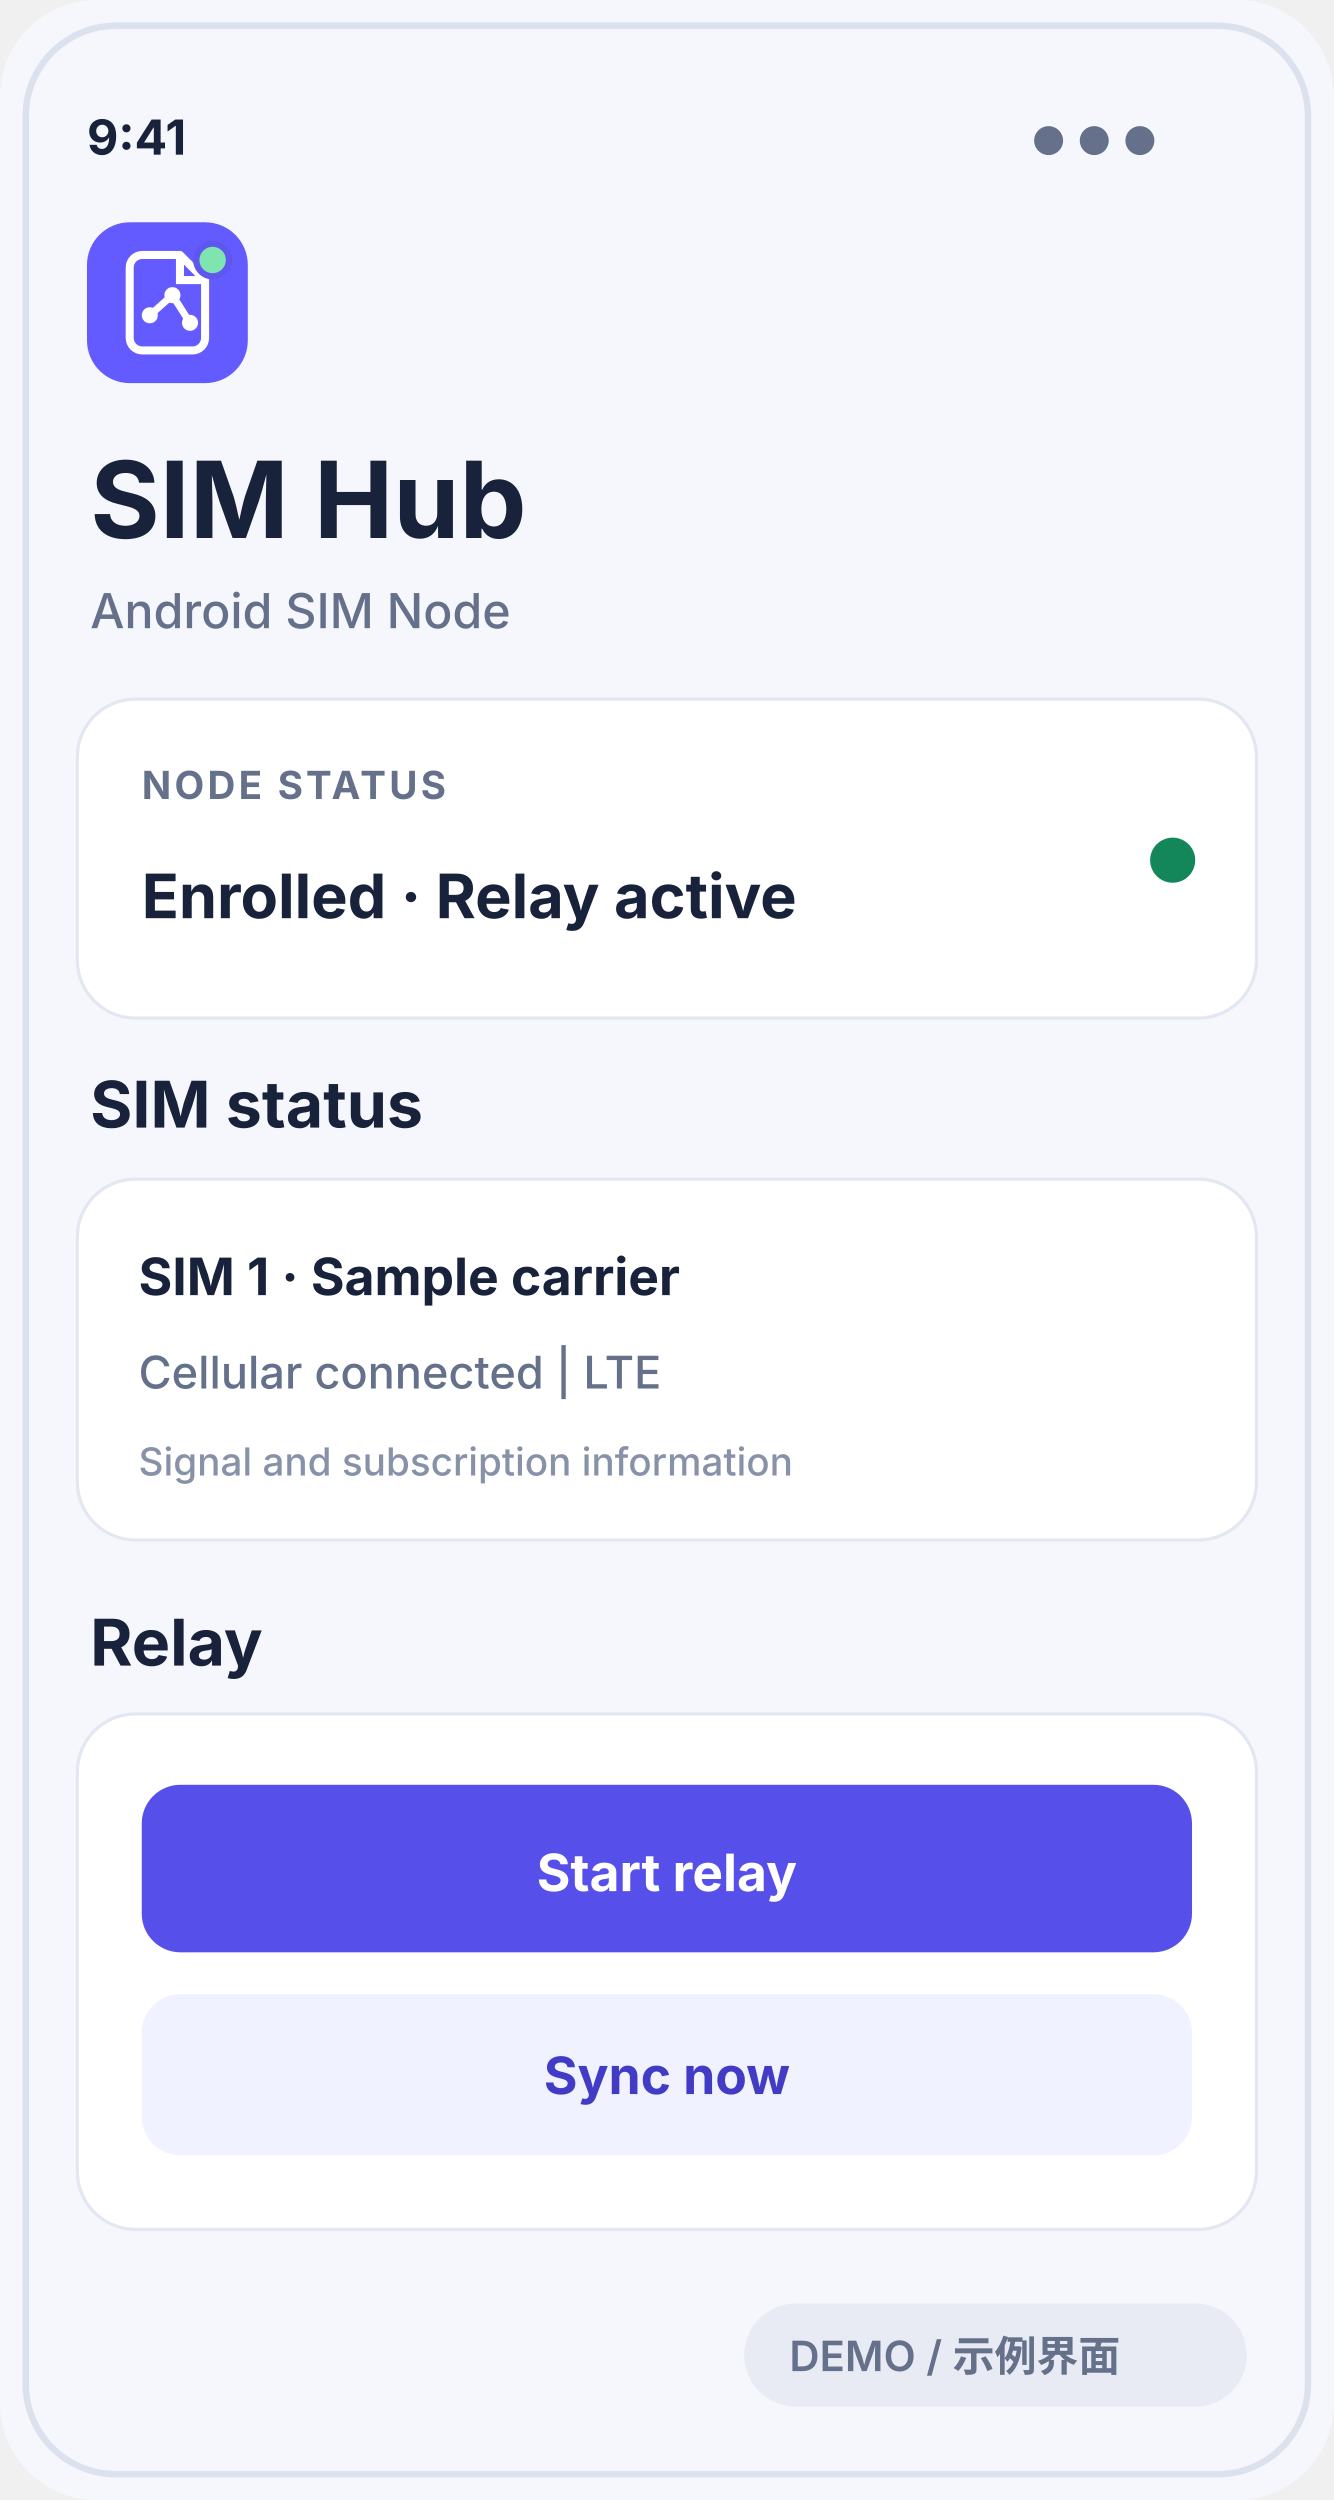
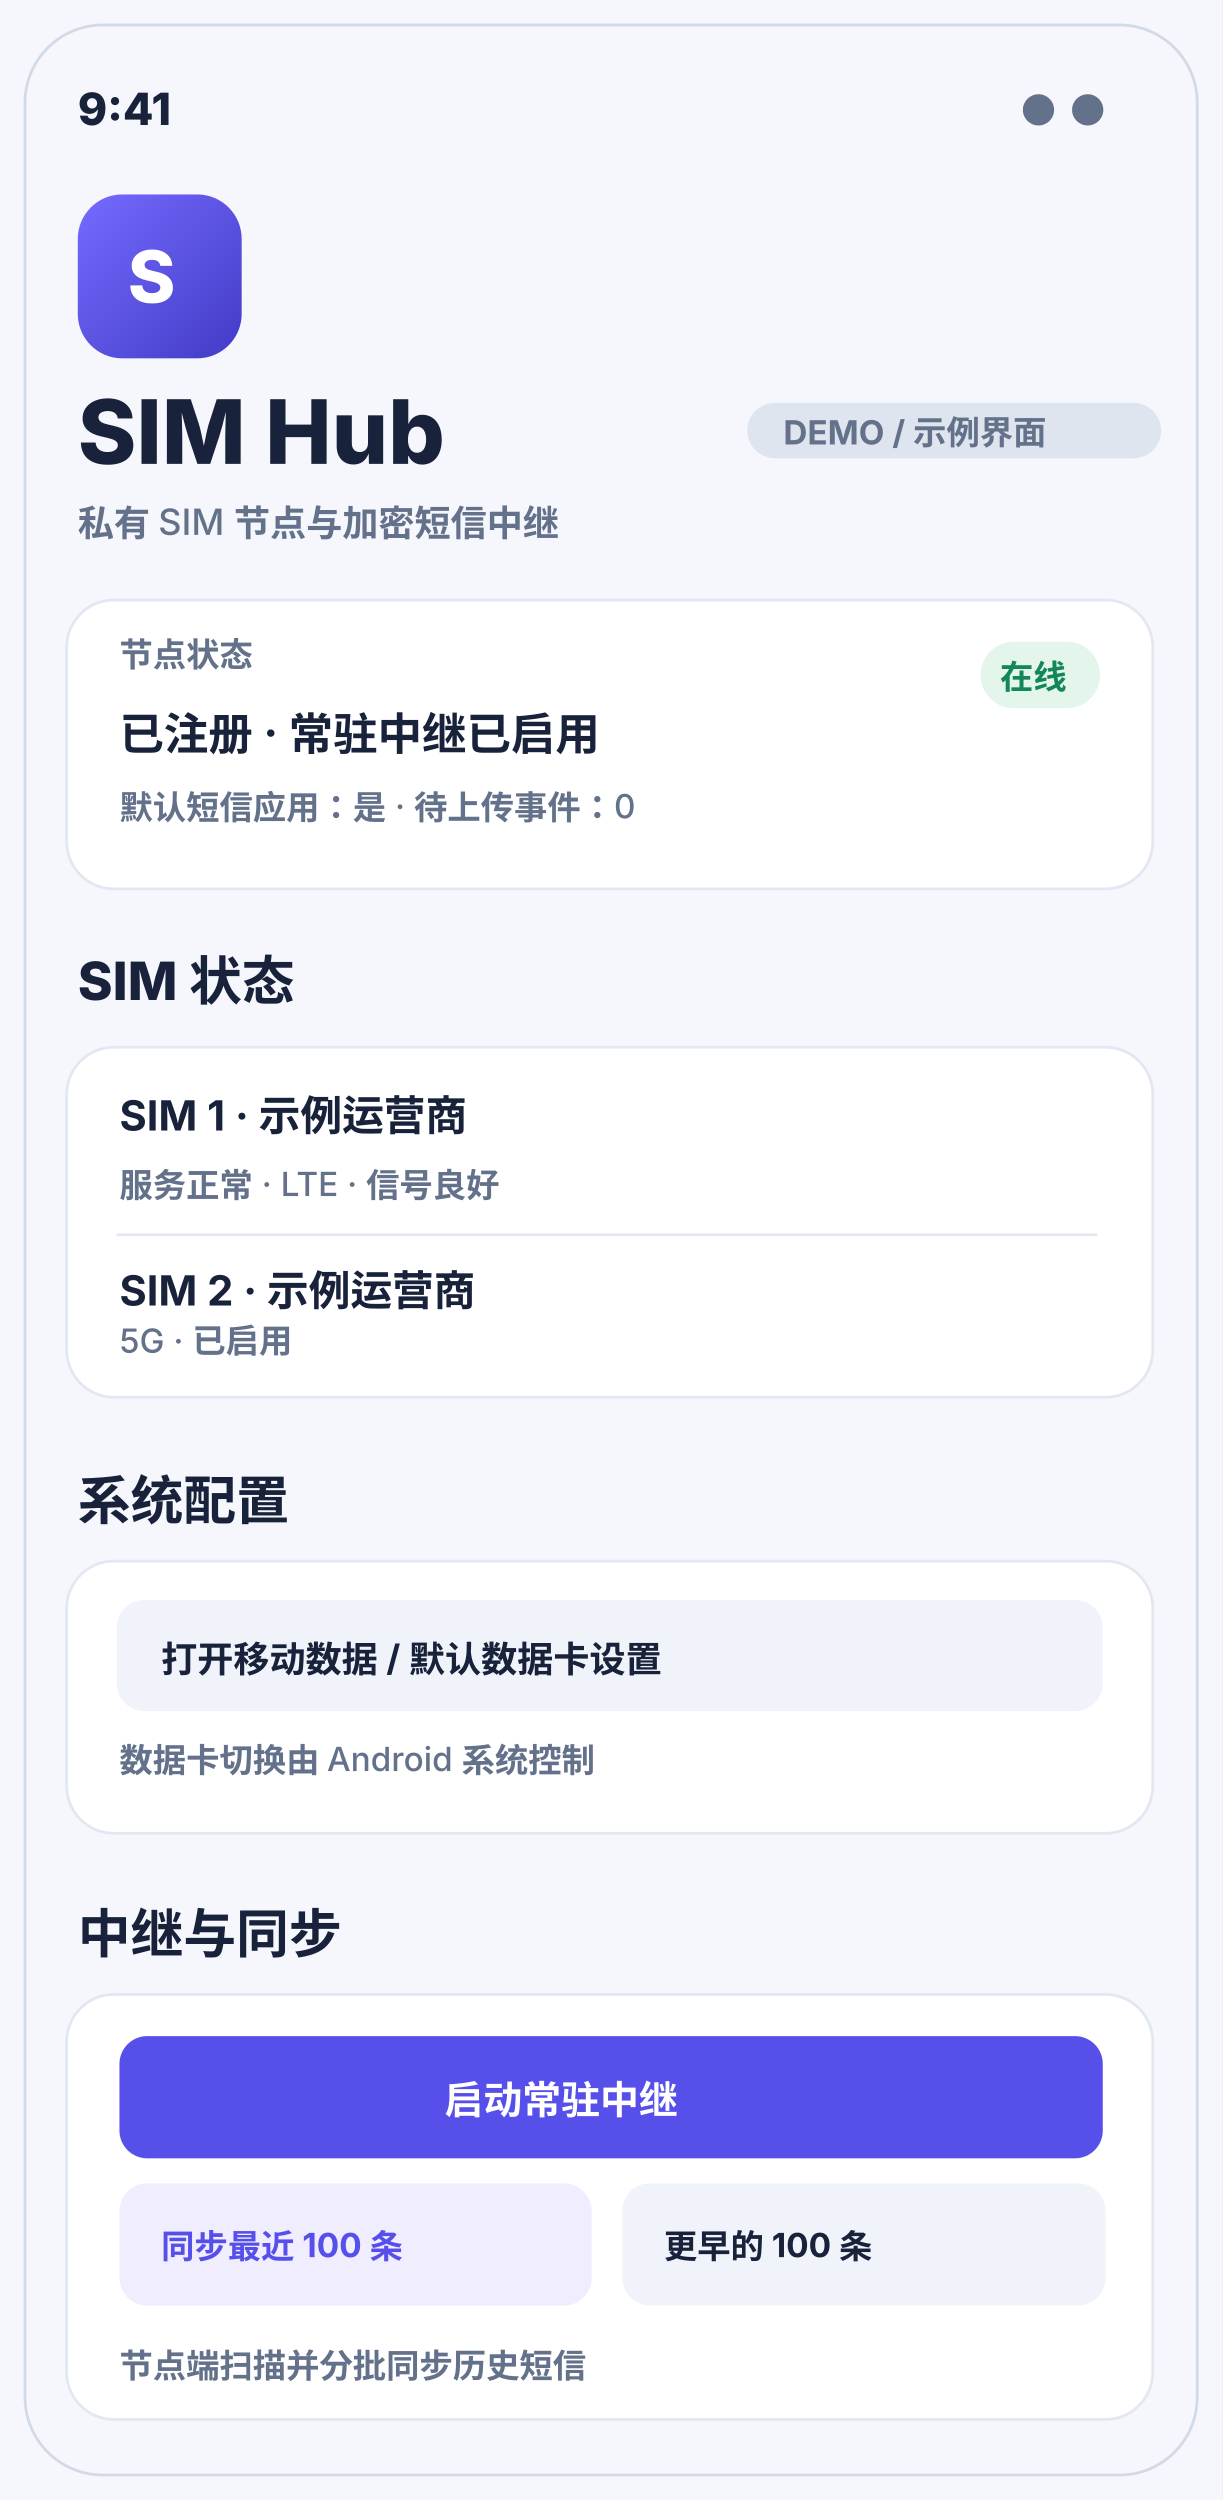
- <svg xmlns="http://www.w3.org/2000/svg" width="414" height="776" viewBox="0 0 414 776" role="img" aria-label="SIM Hub illustrative UI preview">
+ <svg xmlns="http://www.w3.org/2000/svg" width="440" height="900" viewBox="0 0 440 900" role="img" aria-label="Android native SIM Hub Agent with enrollment status, dual-SIM state, system data settings and bounded history synchronization, illustrative UI">
  <defs>
-     <linearGradient id="gradient" x1="0" y1="0" x2="1" y2="1">
+     <linearGradient id="g" x1="0" y1="0" x2="1" y2="1">
      <stop stop-color="#756BFF" />
      <stop offset="1" stop-color="#423BC6" />
    </linearGradient>
-     <linearGradient id="wash" x1="0" y1="0" x2="1" y2="1">
-       <stop stop-color="#1D2947" />
-       <stop offset="1" stop-color="#0C1223" />
-     </linearGradient>
  </defs>
-   <rect x="0" y="0" width="414" height="776" rx="30" fill="#F5F7FC" stroke="none" stroke-width="1" />
-   <rect x="8" y="8" width="398" height="760" rx="28" fill="#F5F7FC" stroke="#DBE1ED" stroke-width="2" />
-   <text x="27" y="48" fill="#18223A" font-family="Inter,Arial,'Noto Sans',sans-serif" font-size="15" font-weight="650">9:41</text>
-   <text x="320" y="48" fill="#65718A" font-family="Inter,Arial,'Noto Sans',sans-serif" font-size="12" font-weight="500">● ● ●</text>
-   <g transform="translate(27 69) scale(0.78)">
-     <rect width="64" height="64" rx="17" fill="#635BFF" />
-     <path d="M22 13h15l10 10v23a5 5 0 0 1-5 5H22a5 5 0 0 1-5-5V18a5 5 0 0 1 5-5Z" fill="none" stroke="#fff" stroke-width="3.2" stroke-linejoin="round" />
-     <path d="M37 13v10h10" fill="none" stroke="#fff" stroke-width="3.2" />
-     <path d="m25 37 9-8 7 11" fill="none" stroke="#fff" stroke-width="2.8" stroke-linecap="round" />
-     <g fill="#fff">
-       <circle cx="25" cy="37" r="3.2" />
-       <circle cx="34" cy="29" r="3.2" />
-       <circle cx="41" cy="40" r="3.2" />
-     </g>
-     <circle cx="50" cy="15" r="6.5" fill="#7EE5B0" stroke="#5E56ED" stroke-width="2.5" />
-   </g>
-   <text x="28" y="167" fill="#18223A" font-family="Inter,Arial,'Noto Sans',sans-serif" font-size="33" font-weight="750">SIM Hub</text>
-   <text x="28" y="195" fill="#65718A" font-family="Inter,Arial,'Noto Sans',sans-serif" font-size="15" font-weight="500">Android SIM Node</text>
-   <rect x="24" y="217" width="366" height="99" rx="18" fill="#FFFFFF" stroke="#E2E7F1" stroke-width="1" />
-   <text x="44" y="248" fill="#65718A" font-family="Inter,Arial,'Noto Sans',sans-serif" font-size="12" font-weight="700" letter-spacing="1">NODE STATUS</text>
-   <text x="44" y="285" fill="#18223A" font-family="Inter,Arial,'Noto Sans',sans-serif" font-size="19" font-weight="700">Enrolled · Relay active</text>
-   <circle cx="364" cy="267" r="7" fill="#13865A" />
-   <text x="28" y="350" fill="#18223A" font-family="Inter,Arial,'Noto Sans',sans-serif" font-size="20" font-weight="700">SIM status</text>
-   <rect x="24" y="366" width="366" height="112" rx="18" fill="#FFFFFF" stroke="#E2E7F1" stroke-width="1" />
-   <text x="43" y="402" fill="#18223A" font-family="Inter,Arial,'Noto Sans',sans-serif" font-size="16" font-weight="700">SIM 1  ·  Sample carrier</text>
-   <text x="43" y="431" fill="#65718A" font-family="Inter,Arial,'Noto Sans',sans-serif" font-size="14" font-weight="500">Cellular connected   |   LTE</text>
-   <text x="43" y="458" fill="#8792A9" font-family="Inter,Arial,'Noto Sans',sans-serif" font-size="12" font-weight="500">Signal and subscription information</text>
-   <text x="28" y="517" fill="#18223A" font-family="Inter,Arial,'Noto Sans',sans-serif" font-size="20" font-weight="700">Relay</text>
-   <rect x="24" y="532" width="366" height="160" rx="18" fill="#FFFFFF" stroke="#E2E7F1" stroke-width="1" />
-   <rect x="44" y="554" width="326" height="52" rx="12" fill="#574FEA" stroke="none" stroke-width="1" />
-   <text x="207" y="587" fill="#FFFFFF" font-family="Inter,Arial,'Noto Sans',sans-serif" font-size="16" font-weight="700" text-anchor="middle">Start relay</text>
-   <rect x="44" y="619" width="326" height="50" rx="12" fill="#F0F2FF" stroke="none" stroke-width="1" />
-   <text x="207" y="650" fill="#423BC6" font-family="Inter,Arial,'Noto Sans',sans-serif" font-size="16" font-weight="700" text-anchor="middle">Sync now</text>
-   <rect x="231" y="715" width="156" height="32" rx="16" fill="#E8EBF4" stroke="none" stroke-width="1" />
-   <text x="245" y="736" fill="#65718A" font-family="Inter,Arial,'Noto Sans',sans-serif" font-size="13" font-weight="600">DEMO / 示例界面</text>
+   <rect x="0" y="0" width="440" height="900" rx="0" fill="#F5F7FC" stroke="none" />
+   <rect x="9" y="9" width="422" height="882" rx="28" fill="#F5F7FC" stroke="#D1DAE7" />
+   <text x="28" y="45" font-family="Inter,'Noto Sans SC','Microsoft YaHei',Arial,sans-serif" fill="#18223A" font-size="16" font-weight="800">9:41</text>
+   <text x="367" y="45" font-family="Inter,'Noto Sans SC','Microsoft YaHei',Arial,sans-serif" fill="#64718A" font-size="15" font-weight="550">● ●</text>
+   <rect x="28" y="70" width="59" height="59" rx="16" fill="url(#g)" stroke="none" />
+   <text x="46" y="109" font-family="Inter,'Noto Sans SC','Microsoft YaHei',Arial,sans-serif" fill="#fff" font-size="26" font-weight="780">S</text>
+   <text x="28" y="167" font-family="Inter,'Noto Sans SC','Microsoft YaHei',Arial,sans-serif" fill="#18223A" font-size="32" font-weight="800">SIM Hub</text>
+   <text x="28" y="193" font-family="Inter,'Noto Sans SC','Microsoft YaHei',Arial,sans-serif" fill="#64718A" font-size="13" font-weight="550">私有 SIM 节点与加密短信中继</text>
+   <rect x="24" y="216" width="391" height="104" rx="17" fill="#FFFFFF" stroke="#E2E7F1" />
+   <text x="43" y="240" font-family="Inter,'Noto Sans SC','Microsoft YaHei',Arial,sans-serif" fill="#64718A" font-size="12" font-weight="720">节点状态</text>
+   <rect x="353" y="231" width="43" height="24" rx="12" fill="#E4F5EB" stroke="none" />
+   <text x="360" y="248" font-family="Inter,'Noto Sans SC','Microsoft YaHei',Arial,sans-serif" fill="#13865A" font-size="12" font-weight="730">在线</text>
+   <text x="43" y="270" font-family="Inter,'Noto Sans SC','Microsoft YaHei',Arial,sans-serif" fill="#18223A" font-size="16" font-weight="720">已注册 · 常驻中继已启用</text>
+   <text x="43" y="295" font-family="Inter,'Noto Sans SC','Microsoft YaHei',Arial,sans-serif" fill="#64718A" font-size="12" font-weight="550">默认短信应用：是 · 待上传事件：0</text>
+   <text x="28" y="360" font-family="Inter,'Noto Sans SC','Microsoft YaHei',Arial,sans-serif" fill="#18223A" font-size="19" font-weight="800">SIM 状态</text>
+   <rect x="24" y="377" width="391" height="126" rx="17" fill="#FFFFFF" stroke="#E2E7F1" />
+   <text x="43" y="407" font-family="Inter,'Noto Sans SC','Microsoft YaHei',Arial,sans-serif" fill="#18223A" font-size="15" font-weight="700">SIM 1 · 示例运营商</text>
+   <text x="43" y="431" font-family="Inter,'Noto Sans SC','Microsoft YaHei',Arial,sans-serif" fill="#64718A" font-size="12" font-weight="550">服务正常 · LTE · 信号良好</text>
+   <rect x="42" y="444" width="353" height="1" rx="0" fill="#E2E7F1" stroke="none" />
+   <text x="43" y="470" font-family="Inter,'Noto Sans SC','Microsoft YaHei',Arial,sans-serif" fill="#18223A" font-size="15" font-weight="700">SIM 2 · 示例运营商</text>
+   <text x="43" y="487" font-family="Inter,'Noto Sans SC','Microsoft YaHei',Arial,sans-serif" fill="#64718A" font-size="12" font-weight="550">5G · 已启用</text>
+   <text x="28" y="547" font-family="Inter,'Noto Sans SC','Microsoft YaHei',Arial,sans-serif" fill="#18223A" font-size="19" font-weight="800">系统配置</text>
+   <rect x="24" y="562" width="391" height="98" rx="17" fill="#FFFFFF" stroke="#E2E7F1" />
+   <rect x="42" y="576" width="355" height="40" rx="10" fill="#F0F3FA" stroke="none" />
+   <text x="58" y="602" font-family="Inter,'Noto Sans SC','Microsoft YaHei',Arial,sans-serif" fill="#18223A" font-size="13" font-weight="670">打开移动数据 / 默认数据卡设置</text>
+   <text x="43" y="638" font-family="Inter,'Noto Sans SC','Microsoft YaHei',Arial,sans-serif" fill="#64718A" font-size="12" font-weight="550">数据卡切换由 Android 系统控制</text>
+   <text x="28" y="703" font-family="Inter,'Noto Sans SC','Microsoft YaHei',Arial,sans-serif" fill="#18223A" font-size="19" font-weight="800">中继与同步</text>
+   <rect x="24" y="718" width="391" height="153" rx="17" fill="#FFFFFF" stroke="#E2E7F1" />
+   <rect x="43" y="733" width="354" height="44" rx="10" fill="#574FEA" stroke="none" />
+   <text x="160" y="761" font-family="Inter,'Noto Sans SC','Microsoft YaHei',Arial,sans-serif" fill="#fff" font-size="14" font-weight="740">启动常驻中继</text>
+   <rect x="43" y="786" width="170" height="44" rx="10" fill="#F0EDFF" stroke="none" />
+   <text x="58" y="813" font-family="Inter,'Noto Sans SC','Microsoft YaHei',Arial,sans-serif" fill="#574FEA" font-size="12" font-weight="720">同步最近 100 条</text>
+   <rect x="224" y="786" width="174" height="44" rx="10" fill="#F0F3FA" stroke="none" />
+   <text x="239" y="813" font-family="Inter,'Noto Sans SC','Microsoft YaHei',Arial,sans-serif" fill="#18223A" font-size="12" font-weight="720">更早的 100 条</text>
+   <text x="43" y="856" font-family="Inter,'Noto Sans SC','Microsoft YaHei',Arial,sans-serif" fill="#64718A" font-size="12" font-weight="550">节点端扫描并分批同步历史短信</text>
+   <rect x="269" y="145" width="149" height="20" rx="10" fill="#DFE5EE" stroke="none" />
+   <text x="282" y="160" font-family="Inter,'Noto Sans SC','Microsoft YaHei',Arial,sans-serif" fill="#64718A" font-size="12" font-weight="720">DEMO / 示例界面</text>
</svg>
